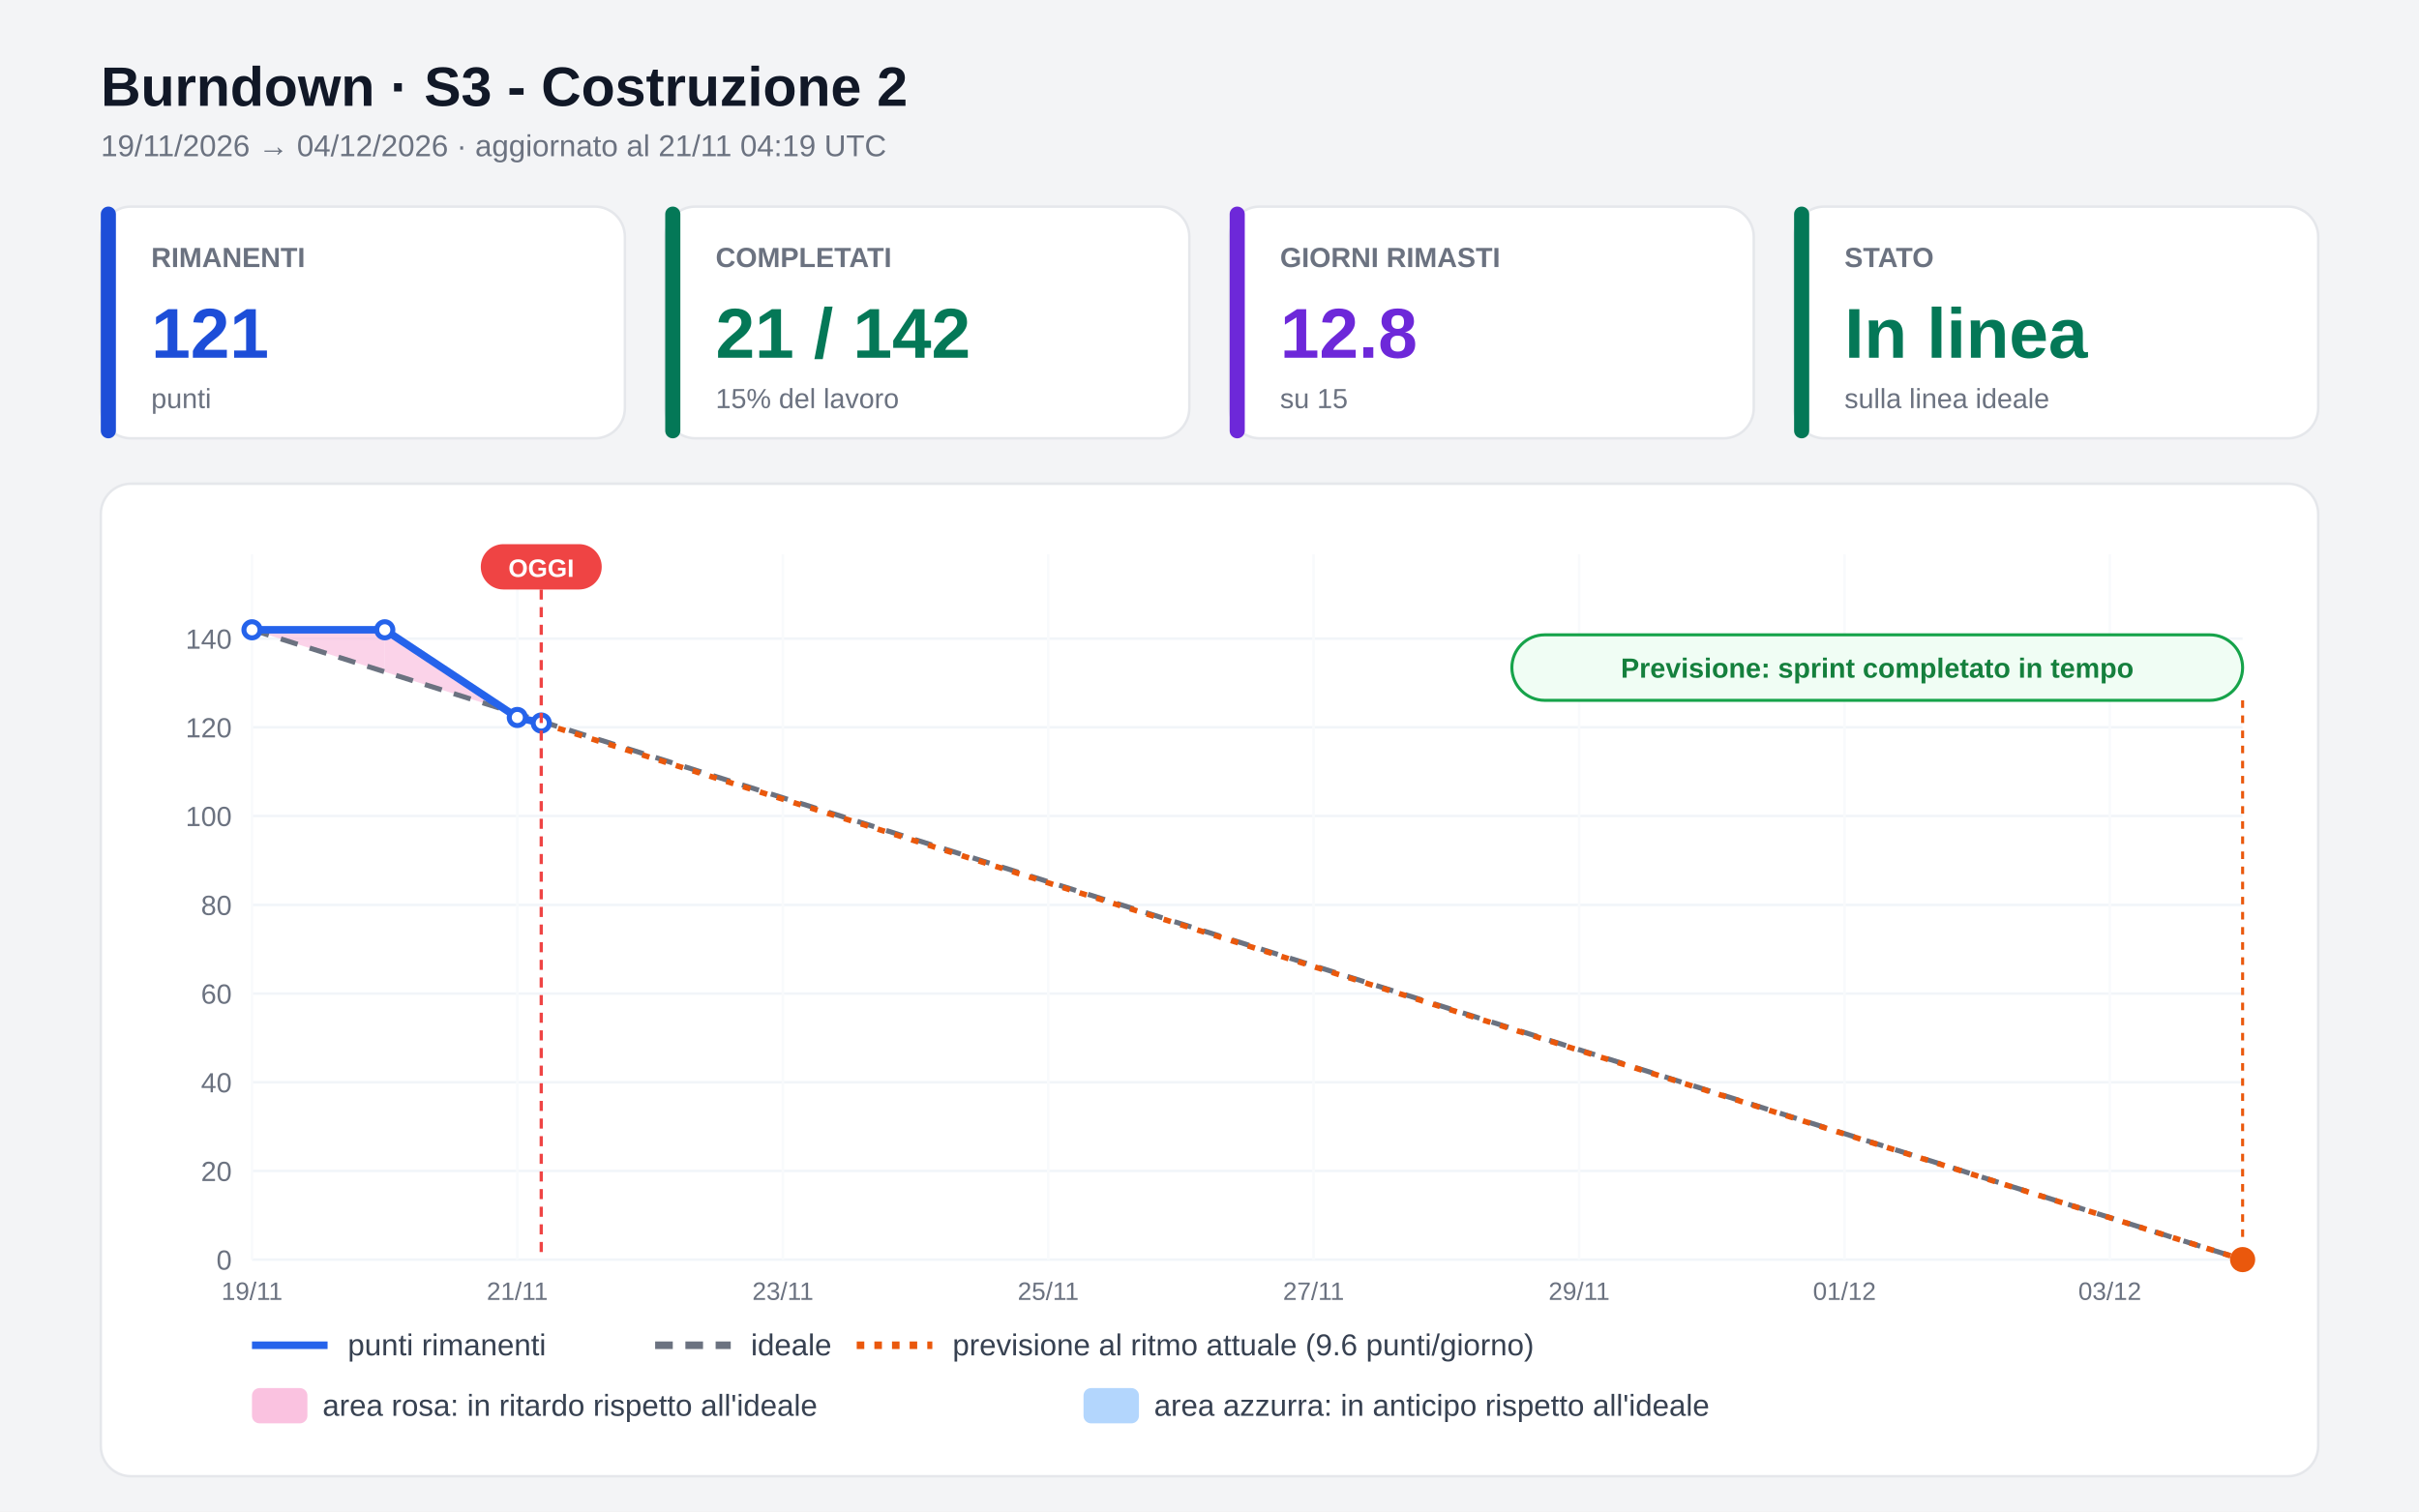
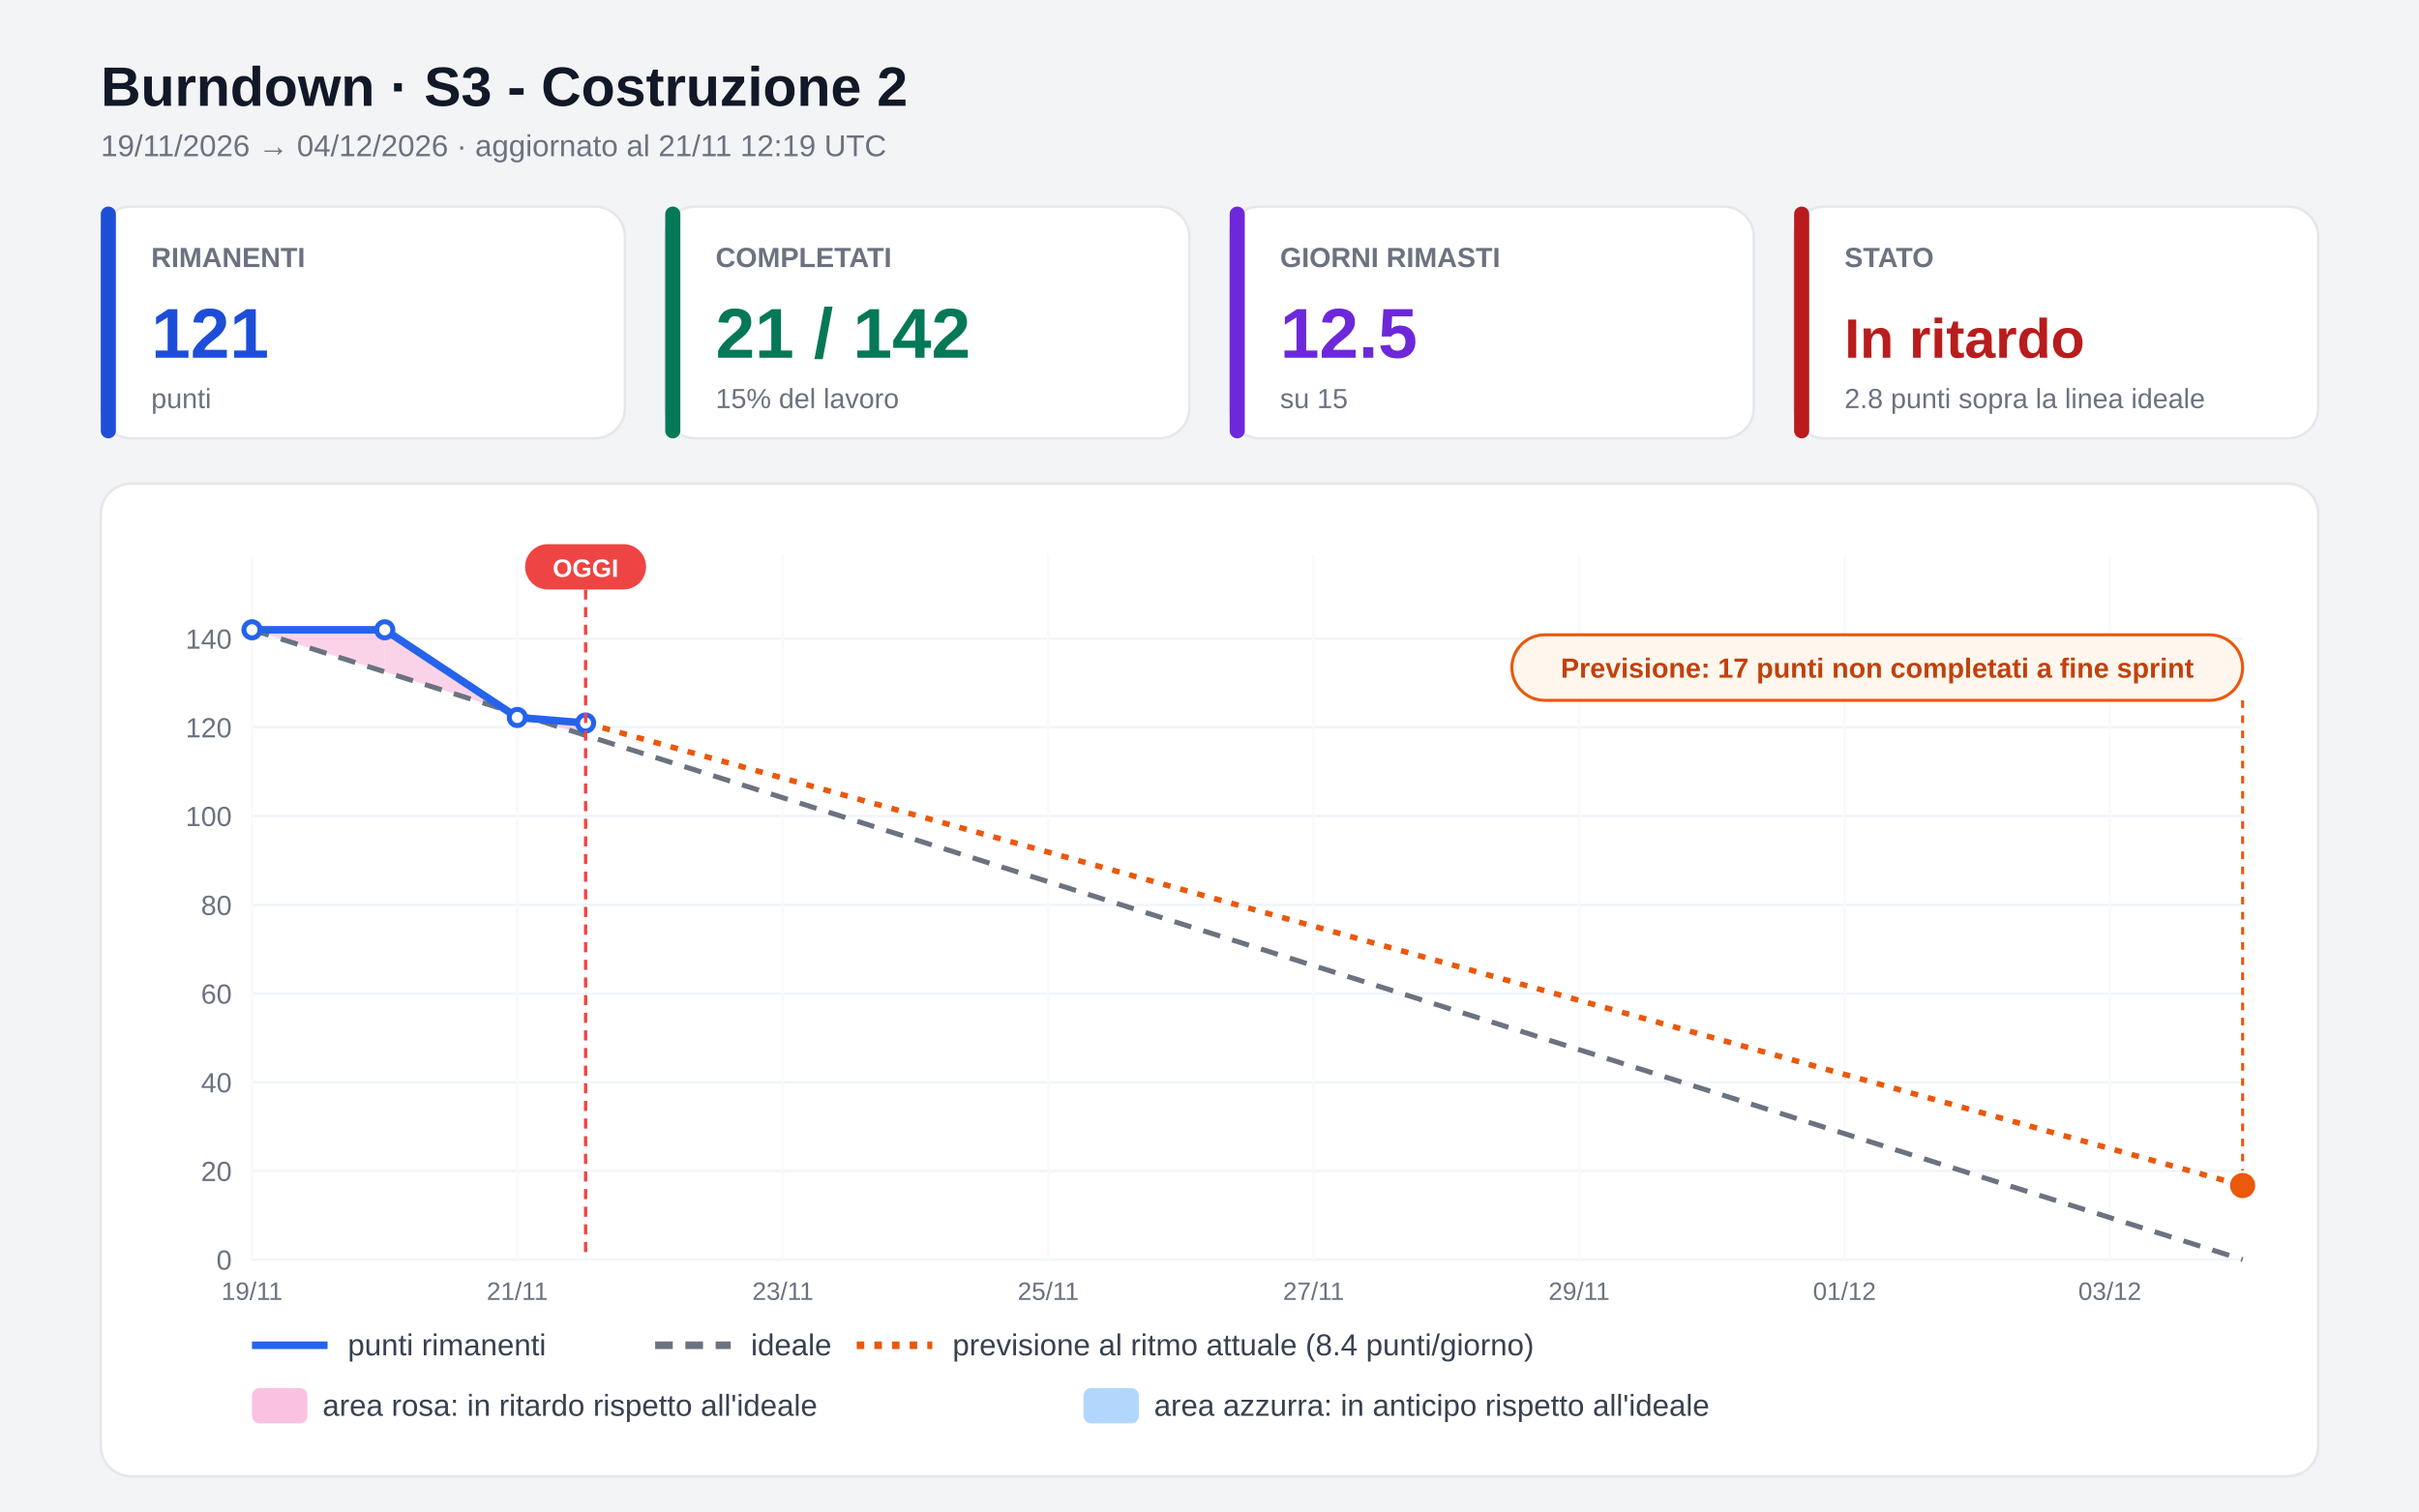
<svg xmlns="http://www.w3.org/2000/svg" viewBox="0 0 960 600" width="960" height="600" font-family="Arial">
  <rect width="960" height="600" fill="#f3f4f6" />
  <text x="40.0" y="42.0" font-size="22" text-anchor="start" fill="#111827" font-weight="bold">Burndown · S3 - Costruzione 2</text>
-   <text x="40.0" y="62.0" font-size="12" text-anchor="start" fill="#6b7280" font-weight="normal">19/11/2026 → 04/12/2026 · aggiornato al 21/11 04:19 UTC</text>
+   <text x="40.0" y="62.0" font-size="12" text-anchor="start" fill="#6b7280" font-weight="normal">19/11/2026 → 04/12/2026 · aggiornato al 21/11 12:19 UTC</text>
  <rect x="40.0" y="82.0" width="208.0" height="92.0" rx="12" fill="#ffffff" fill-opacity="1.0" stroke="#e5e7eb" stroke-width="1" />
  <rect x="40.0" y="82.0" width="6.0" height="92.0" rx="3" fill="#1d4ed8" fill-opacity="1.0" stroke="none" stroke-width="1" />
  <text x="60.0" y="106.0" font-size="11" text-anchor="start" fill="#6b7280" font-weight="bold">RIMANENTI</text>
  <text x="60.0" y="142.0" font-size="28" text-anchor="start" fill="#1d4ed8" font-weight="bold">121</text>
  <text x="60.0" y="162.0" font-size="11" text-anchor="start" fill="#6b7280" font-weight="normal">punti</text>
  <rect x="264.0" y="82.0" width="208.0" height="92.0" rx="12" fill="#ffffff" fill-opacity="1.0" stroke="#e5e7eb" stroke-width="1" />
  <rect x="264.0" y="82.0" width="6.0" height="92.0" rx="3" fill="#047857" fill-opacity="1.0" stroke="none" stroke-width="1" />
  <text x="284.0" y="106.0" font-size="11" text-anchor="start" fill="#6b7280" font-weight="bold">COMPLETATI</text>
  <text x="284.0" y="142.0" font-size="28" text-anchor="start" fill="#047857" font-weight="bold">21 / 142</text>
  <text x="284.0" y="162.0" font-size="11" text-anchor="start" fill="#6b7280" font-weight="normal">15% del lavoro</text>
  <rect x="488.0" y="82.0" width="208.0" height="92.0" rx="12" fill="#ffffff" fill-opacity="1.0" stroke="#e5e7eb" stroke-width="1" />
  <rect x="488.0" y="82.0" width="6.0" height="92.0" rx="3" fill="#6d28d9" fill-opacity="1.0" stroke="none" stroke-width="1" />
  <text x="508.0" y="106.0" font-size="11" text-anchor="start" fill="#6b7280" font-weight="bold">GIORNI RIMASTI</text>
-   <text x="508.0" y="142.0" font-size="28" text-anchor="start" fill="#6d28d9" font-weight="bold">12.8</text>
+   <text x="508.0" y="142.0" font-size="28" text-anchor="start" fill="#6d28d9" font-weight="bold">12.5</text>
  <text x="508.0" y="162.0" font-size="11" text-anchor="start" fill="#6b7280" font-weight="normal">su 15</text>
  <rect x="712.0" y="82.0" width="208.0" height="92.0" rx="12" fill="#ffffff" fill-opacity="1.0" stroke="#e5e7eb" stroke-width="1" />
-   <rect x="712.0" y="82.0" width="6.0" height="92.0" rx="3" fill="#047857" fill-opacity="1.0" stroke="none" stroke-width="1" />
+   <rect x="712.0" y="82.0" width="6.0" height="92.0" rx="3" fill="#b91c1c" fill-opacity="1.0" stroke="none" stroke-width="1" />
  <text x="732.0" y="106.0" font-size="11" text-anchor="start" fill="#6b7280" font-weight="bold">STATO</text>
-   <text x="732.0" y="142.0" font-size="28" text-anchor="start" fill="#047857" font-weight="bold">In linea</text>
-   <text x="732.0" y="162.0" font-size="11" text-anchor="start" fill="#6b7280" font-weight="normal">sulla linea ideale</text>
+   <text x="732.0" y="142.0" font-size="22" text-anchor="start" fill="#b91c1c" font-weight="bold">In ritardo</text>
+   <text x="732.0" y="162.0" font-size="11" text-anchor="start" fill="#6b7280" font-weight="normal">2.8 punti sopra la linea ideale</text>
  <rect x="40.0" y="192.0" width="880.0" height="394.0" rx="12" fill="#ffffff" fill-opacity="1.0" stroke="#e5e7eb" stroke-width="1" />
  <line x1="100.0" y1="500.0" x2="890.0" y2="500.0" stroke="#f1f5f9" stroke-width="1" />
  <text x="92.0" y="504.0" font-size="11" text-anchor="end" fill="#6b7280" font-weight="normal">0</text>
  <line x1="100.0" y1="464.8" x2="890.0" y2="464.8" stroke="#f1f5f9" stroke-width="1" />
  <text x="92.0" y="468.8" font-size="11" text-anchor="end" fill="#6b7280" font-weight="normal">20</text>
  <line x1="100.0" y1="429.6" x2="890.0" y2="429.6" stroke="#f1f5f9" stroke-width="1" />
  <text x="92.0" y="433.6" font-size="11" text-anchor="end" fill="#6b7280" font-weight="normal">40</text>
  <line x1="100.0" y1="394.4" x2="890.0" y2="394.4" stroke="#f1f5f9" stroke-width="1" />
  <text x="92.0" y="398.4" font-size="11" text-anchor="end" fill="#6b7280" font-weight="normal">60</text>
  <line x1="100.0" y1="359.2" x2="890.0" y2="359.2" stroke="#f1f5f9" stroke-width="1" />
  <text x="92.0" y="363.2" font-size="11" text-anchor="end" fill="#6b7280" font-weight="normal">80</text>
  <line x1="100.0" y1="323.9" x2="890.0" y2="323.9" stroke="#f1f5f9" stroke-width="1" />
  <text x="92.0" y="327.9" font-size="11" text-anchor="end" fill="#6b7280" font-weight="normal">100</text>
  <line x1="100.0" y1="288.7" x2="890.0" y2="288.7" stroke="#f1f5f9" stroke-width="1" />
  <text x="92.0" y="292.7" font-size="11" text-anchor="end" fill="#6b7280" font-weight="normal">120</text>
  <line x1="100.0" y1="253.5" x2="890.0" y2="253.5" stroke="#f1f5f9" stroke-width="1" />
  <text x="92.0" y="257.5" font-size="11" text-anchor="end" fill="#6b7280" font-weight="normal">140</text>
  <line x1="100.0" y1="220.0" x2="100.0" y2="500.0" stroke="#f8fafc" stroke-width="1" />
  <text x="100.0" y="516.0" font-size="10" text-anchor="middle" fill="#6b7280" font-weight="normal">19/11</text>
  <line x1="205.3" y1="220.0" x2="205.3" y2="500.0" stroke="#f8fafc" stroke-width="1" />
  <text x="205.3" y="516.0" font-size="10" text-anchor="middle" fill="#6b7280" font-weight="normal">21/11</text>
  <line x1="310.7" y1="220.0" x2="310.7" y2="500.0" stroke="#f8fafc" stroke-width="1" />
  <text x="310.7" y="516.0" font-size="10" text-anchor="middle" fill="#6b7280" font-weight="normal">23/11</text>
  <line x1="416.0" y1="220.0" x2="416.0" y2="500.0" stroke="#f8fafc" stroke-width="1" />
  <text x="416.0" y="516.0" font-size="10" text-anchor="middle" fill="#6b7280" font-weight="normal">25/11</text>
  <line x1="521.3" y1="220.0" x2="521.3" y2="500.0" stroke="#f8fafc" stroke-width="1" />
  <text x="521.3" y="516.0" font-size="10" text-anchor="middle" fill="#6b7280" font-weight="normal">27/11</text>
  <line x1="626.7" y1="220.0" x2="626.7" y2="500.0" stroke="#f8fafc" stroke-width="1" />
  <text x="626.7" y="516.0" font-size="10" text-anchor="middle" fill="#6b7280" font-weight="normal">29/11</text>
  <line x1="732.0" y1="220.0" x2="732.0" y2="500.0" stroke="#f8fafc" stroke-width="1" />
  <text x="732.0" y="516.0" font-size="10" text-anchor="middle" fill="#6b7280" font-weight="normal">01/12</text>
  <line x1="837.3" y1="220.0" x2="837.3" y2="500.0" stroke="#f8fafc" stroke-width="1" />
  <text x="837.3" y="516.0" font-size="10" text-anchor="middle" fill="#6b7280" font-weight="normal">03/12</text>
  <polygon points="100.0,250.0 152.7,250.0 152.7,266.7 100.0,250.0" fill="#f9a8d4" fill-opacity="0.5" stroke="none" stroke-width="1.5" stroke-linejoin="round" />
  <polygon points="152.7,250.0 201.2,282.0 152.7,266.7" fill="#f9a8d4" fill-opacity="0.5" stroke="none" stroke-width="1.5" stroke-linejoin="round" />
  <polygon points="201.2,282.0 205.3,284.8 205.3,283.3" fill="#93c5fd" fill-opacity="0.5" stroke="none" stroke-width="1.5" stroke-linejoin="round" />
-   <polygon points="205.3,284.8 214.8,287.0 214.8,286.3 205.3,283.3" fill="#93c5fd" fill-opacity="0.5" stroke="none" stroke-width="1.5" stroke-linejoin="round" />
+   <polygon points="205.3,284.8 211.4,285.3 205.3,283.3" fill="#93c5fd" fill-opacity="0.5" stroke="none" stroke-width="1.5" stroke-linejoin="round" />
+   <polygon points="211.4,285.3 232.4,287.0 232.4,291.9" fill="#f9a8d4" fill-opacity="0.5" stroke="none" stroke-width="1.5" stroke-linejoin="round" />
  <polyline points="100.0,250.0 890.0,500.0" fill="none" fill-opacity="1.0" stroke="#6b7280" stroke-width="2" stroke-linejoin="round" stroke-dasharray="7 5" />
-   <polyline points="214.8,287.0 890.0,500.0" fill="none" fill-opacity="1.0" stroke="#ea580c" stroke-width="2.2" stroke-linejoin="round" stroke-dasharray="3 4" />
-   <polyline points="100.0,250.0 152.7,250.0 205.3,284.8 214.8,287.0" fill="none" fill-opacity="1.0" stroke="#2563eb" stroke-width="3" stroke-linejoin="round" />
+   <polyline points="232.4,287.0 890.0,470.6" fill="none" fill-opacity="1.0" stroke="#ea580c" stroke-width="2.2" stroke-linejoin="round" stroke-dasharray="3 4" />
+   <polyline points="100.0,250.0 152.7,250.0 205.3,284.8 232.4,287.0" fill="none" fill-opacity="1.0" stroke="#2563eb" stroke-width="3" stroke-linejoin="round" />
  <circle cx="100.0" cy="250.0" r="3.2" fill="#ffffff" stroke="#2563eb" stroke-width="2" />
  <circle cx="152.7" cy="250.0" r="3.2" fill="#ffffff" stroke="#2563eb" stroke-width="2" />
  <circle cx="205.3" cy="284.8" r="3.2" fill="#ffffff" stroke="#2563eb" stroke-width="2" />
-   <circle cx="214.8" cy="287.0" r="3.2" fill="#ffffff" stroke="#2563eb" stroke-width="2" />
-   <line x1="214.8" y1="220.0" x2="214.8" y2="500.0" stroke="#ef4444" stroke-width="1.3" stroke-dasharray="4 3" />
-   <rect x="190.8" y="216.0" width="48.0" height="18.0" rx="9" fill="#ef4444" fill-opacity="1.0" stroke="none" stroke-width="1" />
-   <text x="214.8" y="229.0" font-size="10" text-anchor="middle" fill="#ffffff" font-weight="bold">OGGI</text>
-   <circle cx="890.0" cy="500.0" r="5" fill="#ea580c" />
-   <line x1="890.0" y1="278.0" x2="890.0" y2="494.0" stroke="#ea580c" stroke-width="1.2" stroke-dasharray="3 3" />
-   <rect x="600.0" y="252.0" width="290.0" height="26.0" rx="13" fill="#f0fdf4" fill-opacity="1.0" stroke="#16a34a" stroke-width="1.2" />
-   <text x="745.0" y="269.0" font-size="11" text-anchor="middle" fill="#15803d" font-weight="bold">Previsione: sprint completato in tempo</text>
+   <circle cx="232.4" cy="287.0" r="3.2" fill="#ffffff" stroke="#2563eb" stroke-width="2" />
+   <line x1="232.4" y1="220.0" x2="232.4" y2="500.0" stroke="#ef4444" stroke-width="1.3" stroke-dasharray="4 3" />
+   <rect x="208.4" y="216.0" width="48.0" height="18.0" rx="9" fill="#ef4444" fill-opacity="1.0" stroke="none" stroke-width="1" />
+   <text x="232.4" y="229.0" font-size="10" text-anchor="middle" fill="#ffffff" font-weight="bold">OGGI</text>
+   <circle cx="890.0" cy="470.6" r="5" fill="#ea580c" />
+   <line x1="890.0" y1="278.0" x2="890.0" y2="464.6" stroke="#ea580c" stroke-width="1.2" stroke-dasharray="3 3" />
+   <rect x="600.0" y="252.0" width="290.0" height="26.0" rx="13" fill="#fff7ed" fill-opacity="1.0" stroke="#ea580c" stroke-width="1.2" />
+   <text x="745.0" y="269.0" font-size="11" text-anchor="middle" fill="#c2410c" font-weight="bold">Previsione: 17 punti non completati a fine sprint</text>
  <line x1="100.0" y1="534.0" x2="130.0" y2="534.0" stroke="#2563eb" stroke-width="3" />
  <text x="138.0" y="538.0" font-size="12" text-anchor="start" fill="#374151" font-weight="normal">punti rimanenti</text>
  <line x1="260.0" y1="534.0" x2="290.0" y2="534.0" stroke="#6b7280" stroke-width="3" stroke-dasharray="7 5" />
  <text x="298.0" y="538.0" font-size="12" text-anchor="start" fill="#374151" font-weight="normal">ideale</text>
  <line x1="340.0" y1="534.0" x2="370.0" y2="534.0" stroke="#ea580c" stroke-width="3" stroke-dasharray="3 4" />
-   <text x="378.0" y="538.0" font-size="12" text-anchor="start" fill="#374151" font-weight="normal">previsione al ritmo attuale (9.6 punti/giorno)</text>
+   <text x="378.0" y="538.0" font-size="12" text-anchor="start" fill="#374151" font-weight="normal">previsione al ritmo attuale (8.4 punti/giorno)</text>
  <rect x="100.0" y="551.0" width="22.0" height="14.0" rx="3" fill="#f9a8d4" fill-opacity="0.7" stroke="none" stroke-width="1" />
  <text x="128.0" y="562.0" font-size="12" text-anchor="start" fill="#374151" font-weight="normal">area rosa: in ritardo rispetto all'ideale</text>
  <rect x="430.0" y="551.0" width="22.0" height="14.0" rx="3" fill="#93c5fd" fill-opacity="0.7" stroke="none" stroke-width="1" />
  <text x="458.0" y="562.0" font-size="12" text-anchor="start" fill="#374151" font-weight="normal">area azzurra: in anticipo rispetto all'ideale</text>
</svg>
